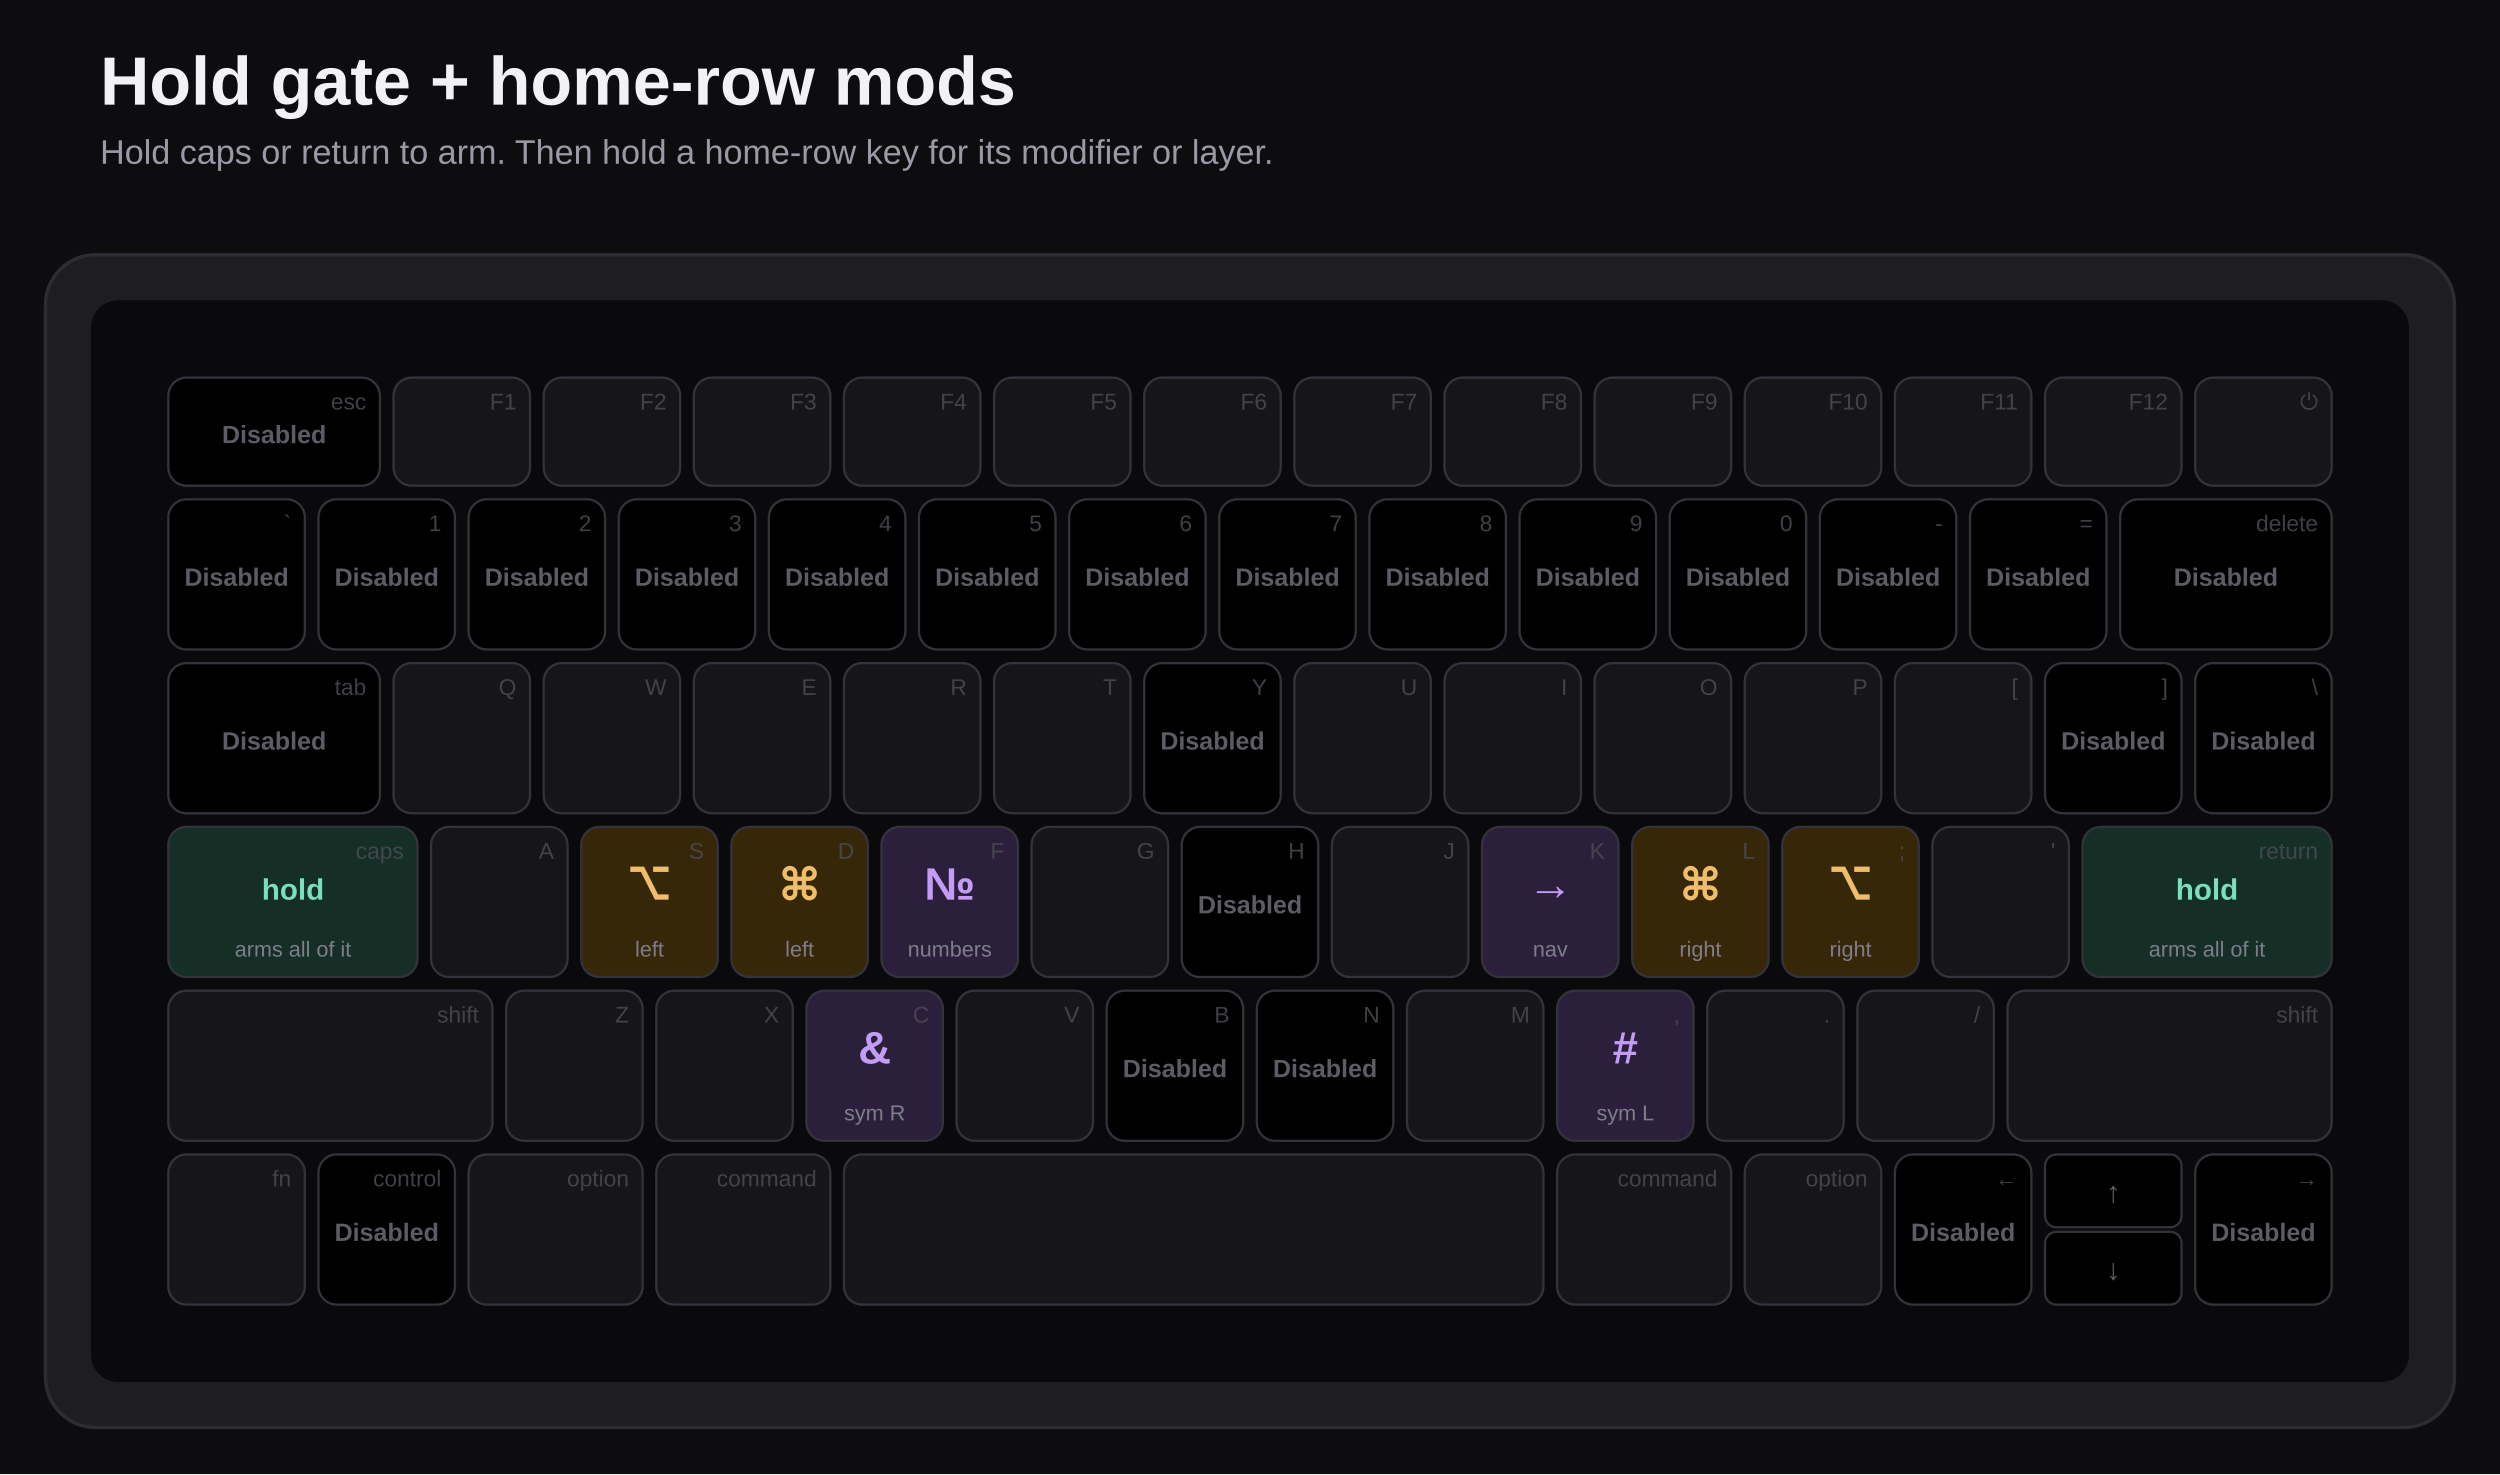
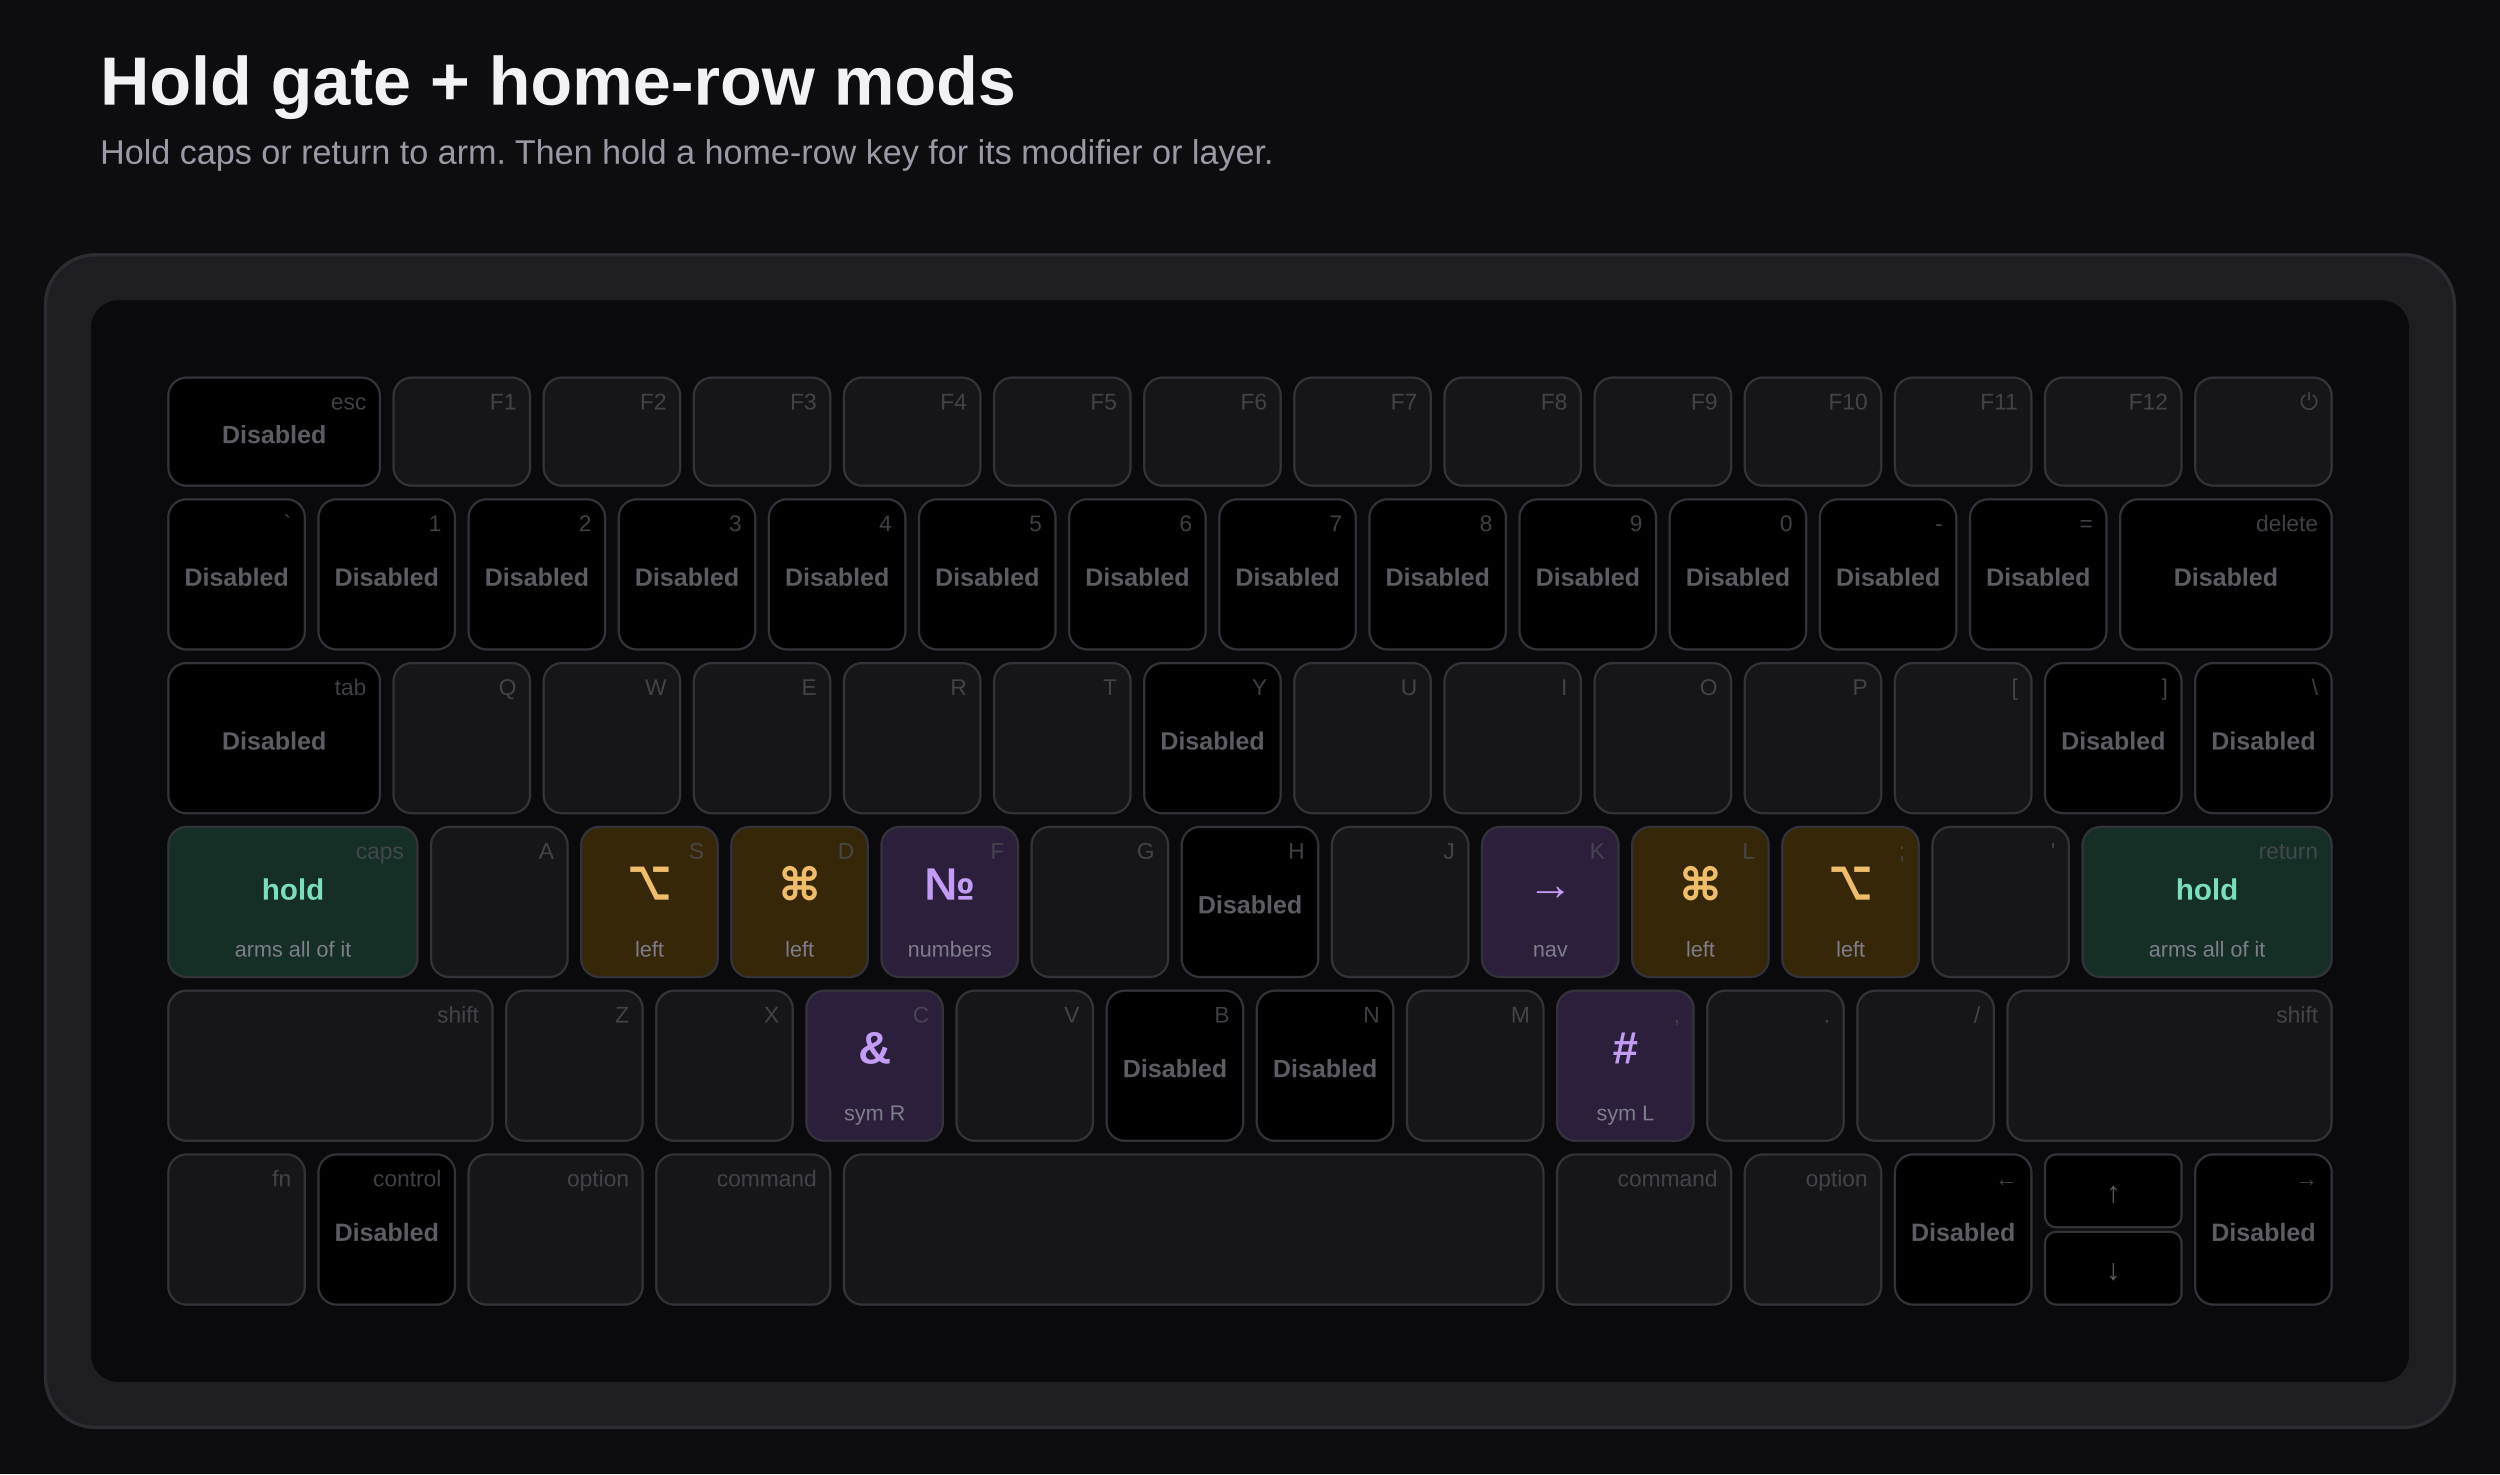
<svg xmlns="http://www.w3.org/2000/svg" width="1099" height="648" viewBox="0 0 1099 648" role="img" aria-label="Hold gate + home-row mods layer of the splitmac">
  <rect width="1099" height="648" fill="#0d0d10" />
  <text x="44.0" y="46.0" fill="#f2f2f5" font-size="30" font-weight="700" text-anchor="start" opacity="1.0" font-family="-apple-system, BlinkMacSystemFont, 'SF Pro Text', 'Helvetica Neue', Arial, sans-serif">Hold gate + home-row mods</text>
  <text x="44.0" y="72.0" fill="#9a9aa6" font-size="15" font-weight="400" text-anchor="start" opacity="1.0" font-family="-apple-system, BlinkMacSystemFont, 'SF Pro Text', 'Helvetica Neue', Arial, sans-serif">Hold caps or return to arm. Then hold a home-row key for its modifier or layer.</text>
  <rect x="20.0" y="112.0" width="1059.0" height="515.5" rx="22" fill="#1e1e22" stroke="#2c2c32" stroke-width="1.5" />
  <rect x="40.0" y="132.0" width="1019.0" height="475.5" rx="12" fill="#0a0a0c" />
  <rect x="74.0" y="166.0" width="93.0" height="47.5" rx="8" fill="#000000" stroke="#33333b" stroke-width="1" />
  <text x="161.0" y="180.0" fill="#4a4a53" font-size="10" font-weight="500" text-anchor="end" opacity="0.85" font-family="-apple-system, BlinkMacSystemFont, 'SF Pro Text', 'Helvetica Neue', Arial, sans-serif">esc</text>
  <text x="120.5" y="194.8" fill="#5c5c64" font-size="11" font-weight="600" text-anchor="middle" opacity="1.0" font-family="-apple-system, BlinkMacSystemFont, 'SF Pro Text', 'Helvetica Neue', Arial, sans-serif">Disabled</text>
  <rect x="173.0" y="166.0" width="60.0" height="47.5" rx="8" fill="#161619" stroke="#33333b" stroke-width="1" />
  <text x="227.0" y="180.0" fill="#4a4a53" font-size="10" font-weight="500" text-anchor="end" opacity="0.85" font-family="-apple-system, BlinkMacSystemFont, 'SF Pro Text', 'Helvetica Neue', Arial, sans-serif">F1</text>
  <rect x="239.0" y="166.0" width="60.0" height="47.5" rx="8" fill="#161619" stroke="#33333b" stroke-width="1" />
  <text x="293.0" y="180.0" fill="#4a4a53" font-size="10" font-weight="500" text-anchor="end" opacity="0.85" font-family="-apple-system, BlinkMacSystemFont, 'SF Pro Text', 'Helvetica Neue', Arial, sans-serif">F2</text>
  <rect x="305.0" y="166.0" width="60.0" height="47.5" rx="8" fill="#161619" stroke="#33333b" stroke-width="1" />
  <text x="359.0" y="180.0" fill="#4a4a53" font-size="10" font-weight="500" text-anchor="end" opacity="0.85" font-family="-apple-system, BlinkMacSystemFont, 'SF Pro Text', 'Helvetica Neue', Arial, sans-serif">F3</text>
  <rect x="371.0" y="166.0" width="60.0" height="47.5" rx="8" fill="#161619" stroke="#33333b" stroke-width="1" />
  <text x="425.0" y="180.0" fill="#4a4a53" font-size="10" font-weight="500" text-anchor="end" opacity="0.85" font-family="-apple-system, BlinkMacSystemFont, 'SF Pro Text', 'Helvetica Neue', Arial, sans-serif">F4</text>
  <rect x="437.0" y="166.0" width="60.0" height="47.5" rx="8" fill="#161619" stroke="#33333b" stroke-width="1" />
  <text x="491.0" y="180.0" fill="#4a4a53" font-size="10" font-weight="500" text-anchor="end" opacity="0.85" font-family="-apple-system, BlinkMacSystemFont, 'SF Pro Text', 'Helvetica Neue', Arial, sans-serif">F5</text>
  <rect x="503.0" y="166.0" width="60.0" height="47.5" rx="8" fill="#161619" stroke="#33333b" stroke-width="1" />
  <text x="557.0" y="180.0" fill="#4a4a53" font-size="10" font-weight="500" text-anchor="end" opacity="0.85" font-family="-apple-system, BlinkMacSystemFont, 'SF Pro Text', 'Helvetica Neue', Arial, sans-serif">F6</text>
  <rect x="569.0" y="166.0" width="60.0" height="47.5" rx="8" fill="#161619" stroke="#33333b" stroke-width="1" />
  <text x="623.0" y="180.0" fill="#4a4a53" font-size="10" font-weight="500" text-anchor="end" opacity="0.85" font-family="-apple-system, BlinkMacSystemFont, 'SF Pro Text', 'Helvetica Neue', Arial, sans-serif">F7</text>
  <rect x="635.0" y="166.0" width="60.0" height="47.5" rx="8" fill="#161619" stroke="#33333b" stroke-width="1" />
  <text x="689.0" y="180.0" fill="#4a4a53" font-size="10" font-weight="500" text-anchor="end" opacity="0.85" font-family="-apple-system, BlinkMacSystemFont, 'SF Pro Text', 'Helvetica Neue', Arial, sans-serif">F8</text>
  <rect x="701.0" y="166.0" width="60.0" height="47.5" rx="8" fill="#161619" stroke="#33333b" stroke-width="1" />
  <text x="755.0" y="180.0" fill="#4a4a53" font-size="10" font-weight="500" text-anchor="end" opacity="0.85" font-family="-apple-system, BlinkMacSystemFont, 'SF Pro Text', 'Helvetica Neue', Arial, sans-serif">F9</text>
  <rect x="767.0" y="166.0" width="60.0" height="47.5" rx="8" fill="#161619" stroke="#33333b" stroke-width="1" />
  <text x="821.0" y="180.0" fill="#4a4a53" font-size="10" font-weight="500" text-anchor="end" opacity="0.85" font-family="-apple-system, BlinkMacSystemFont, 'SF Pro Text', 'Helvetica Neue', Arial, sans-serif">F10</text>
  <rect x="833.0" y="166.0" width="60.0" height="47.5" rx="8" fill="#161619" stroke="#33333b" stroke-width="1" />
  <text x="887.0" y="180.0" fill="#4a4a53" font-size="10" font-weight="500" text-anchor="end" opacity="0.85" font-family="-apple-system, BlinkMacSystemFont, 'SF Pro Text', 'Helvetica Neue', Arial, sans-serif">F11</text>
  <rect x="899.0" y="166.0" width="60.0" height="47.5" rx="8" fill="#161619" stroke="#33333b" stroke-width="1" />
  <text x="953.0" y="180.0" fill="#4a4a53" font-size="10" font-weight="500" text-anchor="end" opacity="0.85" font-family="-apple-system, BlinkMacSystemFont, 'SF Pro Text', 'Helvetica Neue', Arial, sans-serif">F12</text>
  <rect x="965.0" y="166.0" width="60.0" height="47.5" rx="8" fill="#161619" stroke="#33333b" stroke-width="1" />
  <text x="1019.0" y="180.0" fill="#4a4a53" font-size="10" font-weight="500" text-anchor="end" opacity="0.85" font-family="-apple-system, BlinkMacSystemFont, 'SF Pro Text', 'Helvetica Neue', Arial, sans-serif">⏻</text>
  <rect x="74.0" y="219.5" width="60.0" height="66.0" rx="8" fill="#000000" stroke="#33333b" stroke-width="1" />
  <text x="128.0" y="233.5" fill="#4a4a53" font-size="10" font-weight="500" text-anchor="end" opacity="0.85" font-family="-apple-system, BlinkMacSystemFont, 'SF Pro Text', 'Helvetica Neue', Arial, sans-serif">`</text>
  <text x="104.0" y="257.5" fill="#5c5c64" font-size="11" font-weight="600" text-anchor="middle" opacity="1.0" font-family="-apple-system, BlinkMacSystemFont, 'SF Pro Text', 'Helvetica Neue', Arial, sans-serif">Disabled</text>
  <rect x="140.0" y="219.5" width="60.0" height="66.0" rx="8" fill="#000000" stroke="#33333b" stroke-width="1" />
  <text x="194.0" y="233.5" fill="#4a4a53" font-size="10" font-weight="500" text-anchor="end" opacity="0.85" font-family="-apple-system, BlinkMacSystemFont, 'SF Pro Text', 'Helvetica Neue', Arial, sans-serif">1</text>
  <text x="170.0" y="257.5" fill="#5c5c64" font-size="11" font-weight="600" text-anchor="middle" opacity="1.0" font-family="-apple-system, BlinkMacSystemFont, 'SF Pro Text', 'Helvetica Neue', Arial, sans-serif">Disabled</text>
  <rect x="206.0" y="219.5" width="60.0" height="66.0" rx="8" fill="#000000" stroke="#33333b" stroke-width="1" />
  <text x="260.0" y="233.5" fill="#4a4a53" font-size="10" font-weight="500" text-anchor="end" opacity="0.85" font-family="-apple-system, BlinkMacSystemFont, 'SF Pro Text', 'Helvetica Neue', Arial, sans-serif">2</text>
  <text x="236.0" y="257.5" fill="#5c5c64" font-size="11" font-weight="600" text-anchor="middle" opacity="1.0" font-family="-apple-system, BlinkMacSystemFont, 'SF Pro Text', 'Helvetica Neue', Arial, sans-serif">Disabled</text>
  <rect x="272.0" y="219.5" width="60.0" height="66.0" rx="8" fill="#000000" stroke="#33333b" stroke-width="1" />
  <text x="326.0" y="233.5" fill="#4a4a53" font-size="10" font-weight="500" text-anchor="end" opacity="0.85" font-family="-apple-system, BlinkMacSystemFont, 'SF Pro Text', 'Helvetica Neue', Arial, sans-serif">3</text>
  <text x="302.0" y="257.5" fill="#5c5c64" font-size="11" font-weight="600" text-anchor="middle" opacity="1.0" font-family="-apple-system, BlinkMacSystemFont, 'SF Pro Text', 'Helvetica Neue', Arial, sans-serif">Disabled</text>
  <rect x="338.0" y="219.5" width="60.0" height="66.0" rx="8" fill="#000000" stroke="#33333b" stroke-width="1" />
  <text x="392.0" y="233.5" fill="#4a4a53" font-size="10" font-weight="500" text-anchor="end" opacity="0.85" font-family="-apple-system, BlinkMacSystemFont, 'SF Pro Text', 'Helvetica Neue', Arial, sans-serif">4</text>
  <text x="368.0" y="257.5" fill="#5c5c64" font-size="11" font-weight="600" text-anchor="middle" opacity="1.0" font-family="-apple-system, BlinkMacSystemFont, 'SF Pro Text', 'Helvetica Neue', Arial, sans-serif">Disabled</text>
  <rect x="404.0" y="219.5" width="60.0" height="66.0" rx="8" fill="#000000" stroke="#33333b" stroke-width="1" />
  <text x="458.0" y="233.5" fill="#4a4a53" font-size="10" font-weight="500" text-anchor="end" opacity="0.85" font-family="-apple-system, BlinkMacSystemFont, 'SF Pro Text', 'Helvetica Neue', Arial, sans-serif">5</text>
  <text x="434.0" y="257.5" fill="#5c5c64" font-size="11" font-weight="600" text-anchor="middle" opacity="1.0" font-family="-apple-system, BlinkMacSystemFont, 'SF Pro Text', 'Helvetica Neue', Arial, sans-serif">Disabled</text>
  <rect x="470.0" y="219.5" width="60.0" height="66.0" rx="8" fill="#000000" stroke="#33333b" stroke-width="1" />
  <text x="524.0" y="233.5" fill="#4a4a53" font-size="10" font-weight="500" text-anchor="end" opacity="0.85" font-family="-apple-system, BlinkMacSystemFont, 'SF Pro Text', 'Helvetica Neue', Arial, sans-serif">6</text>
  <text x="500.0" y="257.5" fill="#5c5c64" font-size="11" font-weight="600" text-anchor="middle" opacity="1.0" font-family="-apple-system, BlinkMacSystemFont, 'SF Pro Text', 'Helvetica Neue', Arial, sans-serif">Disabled</text>
  <rect x="536.0" y="219.5" width="60.0" height="66.0" rx="8" fill="#000000" stroke="#33333b" stroke-width="1" />
  <text x="590.0" y="233.5" fill="#4a4a53" font-size="10" font-weight="500" text-anchor="end" opacity="0.85" font-family="-apple-system, BlinkMacSystemFont, 'SF Pro Text', 'Helvetica Neue', Arial, sans-serif">7</text>
  <text x="566.0" y="257.5" fill="#5c5c64" font-size="11" font-weight="600" text-anchor="middle" opacity="1.0" font-family="-apple-system, BlinkMacSystemFont, 'SF Pro Text', 'Helvetica Neue', Arial, sans-serif">Disabled</text>
  <rect x="602.0" y="219.5" width="60.0" height="66.0" rx="8" fill="#000000" stroke="#33333b" stroke-width="1" />
  <text x="656.0" y="233.5" fill="#4a4a53" font-size="10" font-weight="500" text-anchor="end" opacity="0.85" font-family="-apple-system, BlinkMacSystemFont, 'SF Pro Text', 'Helvetica Neue', Arial, sans-serif">8</text>
  <text x="632.0" y="257.5" fill="#5c5c64" font-size="11" font-weight="600" text-anchor="middle" opacity="1.0" font-family="-apple-system, BlinkMacSystemFont, 'SF Pro Text', 'Helvetica Neue', Arial, sans-serif">Disabled</text>
  <rect x="668.0" y="219.5" width="60.0" height="66.0" rx="8" fill="#000000" stroke="#33333b" stroke-width="1" />
  <text x="722.0" y="233.5" fill="#4a4a53" font-size="10" font-weight="500" text-anchor="end" opacity="0.85" font-family="-apple-system, BlinkMacSystemFont, 'SF Pro Text', 'Helvetica Neue', Arial, sans-serif">9</text>
  <text x="698.0" y="257.5" fill="#5c5c64" font-size="11" font-weight="600" text-anchor="middle" opacity="1.0" font-family="-apple-system, BlinkMacSystemFont, 'SF Pro Text', 'Helvetica Neue', Arial, sans-serif">Disabled</text>
  <rect x="734.0" y="219.5" width="60.0" height="66.0" rx="8" fill="#000000" stroke="#33333b" stroke-width="1" />
  <text x="788.0" y="233.5" fill="#4a4a53" font-size="10" font-weight="500" text-anchor="end" opacity="0.85" font-family="-apple-system, BlinkMacSystemFont, 'SF Pro Text', 'Helvetica Neue', Arial, sans-serif">0</text>
  <text x="764.0" y="257.5" fill="#5c5c64" font-size="11" font-weight="600" text-anchor="middle" opacity="1.0" font-family="-apple-system, BlinkMacSystemFont, 'SF Pro Text', 'Helvetica Neue', Arial, sans-serif">Disabled</text>
  <rect x="800.0" y="219.5" width="60.0" height="66.0" rx="8" fill="#000000" stroke="#33333b" stroke-width="1" />
  <text x="854.0" y="233.5" fill="#4a4a53" font-size="10" font-weight="500" text-anchor="end" opacity="0.85" font-family="-apple-system, BlinkMacSystemFont, 'SF Pro Text', 'Helvetica Neue', Arial, sans-serif">-</text>
  <text x="830.0" y="257.5" fill="#5c5c64" font-size="11" font-weight="600" text-anchor="middle" opacity="1.0" font-family="-apple-system, BlinkMacSystemFont, 'SF Pro Text', 'Helvetica Neue', Arial, sans-serif">Disabled</text>
  <rect x="866.0" y="219.5" width="60.0" height="66.0" rx="8" fill="#000000" stroke="#33333b" stroke-width="1" />
  <text x="920.0" y="233.5" fill="#4a4a53" font-size="10" font-weight="500" text-anchor="end" opacity="0.85" font-family="-apple-system, BlinkMacSystemFont, 'SF Pro Text', 'Helvetica Neue', Arial, sans-serif">=</text>
  <text x="896.0" y="257.5" fill="#5c5c64" font-size="11" font-weight="600" text-anchor="middle" opacity="1.0" font-family="-apple-system, BlinkMacSystemFont, 'SF Pro Text', 'Helvetica Neue', Arial, sans-serif">Disabled</text>
  <rect x="932.0" y="219.5" width="93.0" height="66.0" rx="8" fill="#000000" stroke="#33333b" stroke-width="1" />
  <text x="1019.0" y="233.5" fill="#4a4a53" font-size="10" font-weight="500" text-anchor="end" opacity="0.85" font-family="-apple-system, BlinkMacSystemFont, 'SF Pro Text', 'Helvetica Neue', Arial, sans-serif">delete</text>
  <text x="978.5" y="257.5" fill="#5c5c64" font-size="11" font-weight="600" text-anchor="middle" opacity="1.0" font-family="-apple-system, BlinkMacSystemFont, 'SF Pro Text', 'Helvetica Neue', Arial, sans-serif">Disabled</text>
  <rect x="74.0" y="291.5" width="93.0" height="66.0" rx="8" fill="#000000" stroke="#33333b" stroke-width="1" />
  <text x="161.0" y="305.5" fill="#4a4a53" font-size="10" font-weight="500" text-anchor="end" opacity="0.85" font-family="-apple-system, BlinkMacSystemFont, 'SF Pro Text', 'Helvetica Neue', Arial, sans-serif">tab</text>
  <text x="120.5" y="329.5" fill="#5c5c64" font-size="11" font-weight="600" text-anchor="middle" opacity="1.0" font-family="-apple-system, BlinkMacSystemFont, 'SF Pro Text', 'Helvetica Neue', Arial, sans-serif">Disabled</text>
  <rect x="173.0" y="291.5" width="60.0" height="66.0" rx="8" fill="#161619" stroke="#33333b" stroke-width="1" />
  <text x="227.0" y="305.5" fill="#4a4a53" font-size="10" font-weight="500" text-anchor="end" opacity="0.85" font-family="-apple-system, BlinkMacSystemFont, 'SF Pro Text', 'Helvetica Neue', Arial, sans-serif">Q</text>
  <rect x="239.0" y="291.5" width="60.0" height="66.0" rx="8" fill="#161619" stroke="#33333b" stroke-width="1" />
  <text x="293.0" y="305.5" fill="#4a4a53" font-size="10" font-weight="500" text-anchor="end" opacity="0.85" font-family="-apple-system, BlinkMacSystemFont, 'SF Pro Text', 'Helvetica Neue', Arial, sans-serif">W</text>
  <rect x="305.0" y="291.5" width="60.0" height="66.0" rx="8" fill="#161619" stroke="#33333b" stroke-width="1" />
  <text x="359.0" y="305.5" fill="#4a4a53" font-size="10" font-weight="500" text-anchor="end" opacity="0.85" font-family="-apple-system, BlinkMacSystemFont, 'SF Pro Text', 'Helvetica Neue', Arial, sans-serif">E</text>
  <rect x="371.0" y="291.5" width="60.0" height="66.0" rx="8" fill="#161619" stroke="#33333b" stroke-width="1" />
  <text x="425.0" y="305.5" fill="#4a4a53" font-size="10" font-weight="500" text-anchor="end" opacity="0.85" font-family="-apple-system, BlinkMacSystemFont, 'SF Pro Text', 'Helvetica Neue', Arial, sans-serif">R</text>
  <rect x="437.0" y="291.5" width="60.0" height="66.0" rx="8" fill="#161619" stroke="#33333b" stroke-width="1" />
  <text x="491.0" y="305.5" fill="#4a4a53" font-size="10" font-weight="500" text-anchor="end" opacity="0.85" font-family="-apple-system, BlinkMacSystemFont, 'SF Pro Text', 'Helvetica Neue', Arial, sans-serif">T</text>
  <rect x="503.0" y="291.5" width="60.0" height="66.0" rx="8" fill="#000000" stroke="#33333b" stroke-width="1" />
  <text x="557.0" y="305.5" fill="#4a4a53" font-size="10" font-weight="500" text-anchor="end" opacity="0.85" font-family="-apple-system, BlinkMacSystemFont, 'SF Pro Text', 'Helvetica Neue', Arial, sans-serif">Y</text>
  <text x="533.0" y="329.5" fill="#5c5c64" font-size="11" font-weight="600" text-anchor="middle" opacity="1.0" font-family="-apple-system, BlinkMacSystemFont, 'SF Pro Text', 'Helvetica Neue', Arial, sans-serif">Disabled</text>
  <rect x="569.0" y="291.5" width="60.0" height="66.0" rx="8" fill="#161619" stroke="#33333b" stroke-width="1" />
  <text x="623.0" y="305.5" fill="#4a4a53" font-size="10" font-weight="500" text-anchor="end" opacity="0.85" font-family="-apple-system, BlinkMacSystemFont, 'SF Pro Text', 'Helvetica Neue', Arial, sans-serif">U</text>
  <rect x="635.0" y="291.5" width="60.0" height="66.0" rx="8" fill="#161619" stroke="#33333b" stroke-width="1" />
  <text x="689.0" y="305.5" fill="#4a4a53" font-size="10" font-weight="500" text-anchor="end" opacity="0.85" font-family="-apple-system, BlinkMacSystemFont, 'SF Pro Text', 'Helvetica Neue', Arial, sans-serif">I</text>
  <rect x="701.0" y="291.5" width="60.0" height="66.0" rx="8" fill="#161619" stroke="#33333b" stroke-width="1" />
  <text x="755.0" y="305.5" fill="#4a4a53" font-size="10" font-weight="500" text-anchor="end" opacity="0.85" font-family="-apple-system, BlinkMacSystemFont, 'SF Pro Text', 'Helvetica Neue', Arial, sans-serif">O</text>
  <rect x="767.0" y="291.5" width="60.0" height="66.0" rx="8" fill="#161619" stroke="#33333b" stroke-width="1" />
  <text x="821.0" y="305.5" fill="#4a4a53" font-size="10" font-weight="500" text-anchor="end" opacity="0.85" font-family="-apple-system, BlinkMacSystemFont, 'SF Pro Text', 'Helvetica Neue', Arial, sans-serif">P</text>
  <rect x="833.0" y="291.5" width="60.0" height="66.0" rx="8" fill="#161619" stroke="#33333b" stroke-width="1" />
  <text x="887.0" y="305.5" fill="#4a4a53" font-size="10" font-weight="500" text-anchor="end" opacity="0.85" font-family="-apple-system, BlinkMacSystemFont, 'SF Pro Text', 'Helvetica Neue', Arial, sans-serif">[</text>
  <rect x="899.0" y="291.5" width="60.0" height="66.0" rx="8" fill="#000000" stroke="#33333b" stroke-width="1" />
  <text x="953.0" y="305.5" fill="#4a4a53" font-size="10" font-weight="500" text-anchor="end" opacity="0.85" font-family="-apple-system, BlinkMacSystemFont, 'SF Pro Text', 'Helvetica Neue', Arial, sans-serif">]</text>
  <text x="929.0" y="329.5" fill="#5c5c64" font-size="11" font-weight="600" text-anchor="middle" opacity="1.0" font-family="-apple-system, BlinkMacSystemFont, 'SF Pro Text', 'Helvetica Neue', Arial, sans-serif">Disabled</text>
  <rect x="965.0" y="291.5" width="60.0" height="66.0" rx="8" fill="#000000" stroke="#33333b" stroke-width="1" />
  <text x="1019.0" y="305.5" fill="#4a4a53" font-size="10" font-weight="500" text-anchor="end" opacity="0.85" font-family="-apple-system, BlinkMacSystemFont, 'SF Pro Text', 'Helvetica Neue', Arial, sans-serif">\</text>
  <text x="995.0" y="329.5" fill="#5c5c64" font-size="11" font-weight="600" text-anchor="middle" opacity="1.0" font-family="-apple-system, BlinkMacSystemFont, 'SF Pro Text', 'Helvetica Neue', Arial, sans-serif">Disabled</text>
  <rect x="74.0" y="363.5" width="109.5" height="66.0" rx="8" fill="#152e26" stroke="#33333b" stroke-width="1" />
  <text x="177.5" y="377.5" fill="#4a4a53" font-size="10" font-weight="500" text-anchor="end" opacity="0.85" font-family="-apple-system, BlinkMacSystemFont, 'SF Pro Text', 'Helvetica Neue', Arial, sans-serif">caps</text>
  <text x="128.8" y="395.5" fill="#79dfbc" font-size="13" font-weight="600" text-anchor="middle" opacity="1.0" font-family="-apple-system, BlinkMacSystemFont, 'SF Pro Text', 'Helvetica Neue', Arial, sans-serif">hold</text>
  <text x="128.8" y="420.5" fill="#7e7e8a" font-size="9.5" font-weight="500" text-anchor="middle" opacity="1.0" font-family="-apple-system, BlinkMacSystemFont, 'SF Pro Text', 'Helvetica Neue', Arial, sans-serif">arms all of it</text>
  <rect x="189.5" y="363.5" width="60.0" height="66.0" rx="8" fill="#161619" stroke="#33333b" stroke-width="1" />
  <text x="243.5" y="377.5" fill="#4a4a53" font-size="10" font-weight="500" text-anchor="end" opacity="0.85" font-family="-apple-system, BlinkMacSystemFont, 'SF Pro Text', 'Helvetica Neue', Arial, sans-serif">A</text>
  <rect x="255.5" y="363.5" width="60.0" height="66.0" rx="8" fill="#372709" stroke="#33333b" stroke-width="1" />
  <text x="309.5" y="377.5" fill="#4a4a53" font-size="10" font-weight="500" text-anchor="end" opacity="0.85" font-family="-apple-system, BlinkMacSystemFont, 'SF Pro Text', 'Helvetica Neue', Arial, sans-serif">S</text>
  <text x="285.5" y="395.5" fill="#f0be6b" font-size="20" font-weight="700" text-anchor="middle" opacity="1.0" font-family="-apple-system, BlinkMacSystemFont, 'SF Pro Text', 'Helvetica Neue', Arial, sans-serif">⌥</text>
  <text x="285.5" y="420.5" fill="#7e7e8a" font-size="9.5" font-weight="500" text-anchor="middle" opacity="1.0" font-family="-apple-system, BlinkMacSystemFont, 'SF Pro Text', 'Helvetica Neue', Arial, sans-serif">left</text>
  <rect x="321.5" y="363.5" width="60.0" height="66.0" rx="8" fill="#372709" stroke="#33333b" stroke-width="1" />
  <text x="375.5" y="377.5" fill="#4a4a53" font-size="10" font-weight="500" text-anchor="end" opacity="0.85" font-family="-apple-system, BlinkMacSystemFont, 'SF Pro Text', 'Helvetica Neue', Arial, sans-serif">D</text>
  <text x="351.5" y="395.5" fill="#f0be6b" font-size="20" font-weight="700" text-anchor="middle" opacity="1.0" font-family="-apple-system, BlinkMacSystemFont, 'SF Pro Text', 'Helvetica Neue', Arial, sans-serif">⌘</text>
  <text x="351.5" y="420.5" fill="#7e7e8a" font-size="9.5" font-weight="500" text-anchor="middle" opacity="1.0" font-family="-apple-system, BlinkMacSystemFont, 'SF Pro Text', 'Helvetica Neue', Arial, sans-serif">left</text>
  <rect x="387.5" y="363.5" width="60.0" height="66.0" rx="8" fill="#2c1f3c" stroke="#33333b" stroke-width="1" />
  <text x="441.5" y="377.5" fill="#4a4a53" font-size="10" font-weight="500" text-anchor="end" opacity="0.85" font-family="-apple-system, BlinkMacSystemFont, 'SF Pro Text', 'Helvetica Neue', Arial, sans-serif">F</text>
  <text x="417.5" y="395.5" fill="#c39cf5" font-size="20" font-weight="700" text-anchor="middle" opacity="1.0" font-family="-apple-system, BlinkMacSystemFont, 'SF Pro Text', 'Helvetica Neue', Arial, sans-serif">№</text>
  <text x="417.5" y="420.5" fill="#7e7e8a" font-size="9.5" font-weight="500" text-anchor="middle" opacity="1.0" font-family="-apple-system, BlinkMacSystemFont, 'SF Pro Text', 'Helvetica Neue', Arial, sans-serif">numbers</text>
  <rect x="453.5" y="363.5" width="60.0" height="66.0" rx="8" fill="#161619" stroke="#33333b" stroke-width="1" />
  <text x="507.5" y="377.5" fill="#4a4a53" font-size="10" font-weight="500" text-anchor="end" opacity="0.85" font-family="-apple-system, BlinkMacSystemFont, 'SF Pro Text', 'Helvetica Neue', Arial, sans-serif">G</text>
  <rect x="519.5" y="363.5" width="60.0" height="66.0" rx="8" fill="#000000" stroke="#33333b" stroke-width="1" />
  <text x="573.5" y="377.5" fill="#4a4a53" font-size="10" font-weight="500" text-anchor="end" opacity="0.85" font-family="-apple-system, BlinkMacSystemFont, 'SF Pro Text', 'Helvetica Neue', Arial, sans-serif">H</text>
  <text x="549.5" y="401.5" fill="#5c5c64" font-size="11" font-weight="600" text-anchor="middle" opacity="1.0" font-family="-apple-system, BlinkMacSystemFont, 'SF Pro Text', 'Helvetica Neue', Arial, sans-serif">Disabled</text>
  <rect x="585.5" y="363.5" width="60.0" height="66.0" rx="8" fill="#161619" stroke="#33333b" stroke-width="1" />
  <text x="639.5" y="377.5" fill="#4a4a53" font-size="10" font-weight="500" text-anchor="end" opacity="0.85" font-family="-apple-system, BlinkMacSystemFont, 'SF Pro Text', 'Helvetica Neue', Arial, sans-serif">J</text>
  <rect x="651.5" y="363.5" width="60.0" height="66.0" rx="8" fill="#2c1f3c" stroke="#33333b" stroke-width="1" />
  <text x="705.5" y="377.5" fill="#4a4a53" font-size="10" font-weight="500" text-anchor="end" opacity="0.85" font-family="-apple-system, BlinkMacSystemFont, 'SF Pro Text', 'Helvetica Neue', Arial, sans-serif">K</text>
  <text x="681.5" y="395.5" fill="#c39cf5" font-size="20" font-weight="700" text-anchor="middle" opacity="1.0" font-family="-apple-system, BlinkMacSystemFont, 'SF Pro Text', 'Helvetica Neue', Arial, sans-serif">→</text>
  <text x="681.5" y="420.5" fill="#7e7e8a" font-size="9.5" font-weight="500" text-anchor="middle" opacity="1.0" font-family="-apple-system, BlinkMacSystemFont, 'SF Pro Text', 'Helvetica Neue', Arial, sans-serif">nav</text>
  <rect x="717.5" y="363.5" width="60.0" height="66.0" rx="8" fill="#372709" stroke="#33333b" stroke-width="1" />
  <text x="771.5" y="377.5" fill="#4a4a53" font-size="10" font-weight="500" text-anchor="end" opacity="0.85" font-family="-apple-system, BlinkMacSystemFont, 'SF Pro Text', 'Helvetica Neue', Arial, sans-serif">L</text>
  <text x="747.5" y="395.5" fill="#f0be6b" font-size="20" font-weight="700" text-anchor="middle" opacity="1.0" font-family="-apple-system, BlinkMacSystemFont, 'SF Pro Text', 'Helvetica Neue', Arial, sans-serif">⌘</text>
-   <text x="747.5" y="420.5" fill="#7e7e8a" font-size="9.5" font-weight="500" text-anchor="middle" opacity="1.0" font-family="-apple-system, BlinkMacSystemFont, 'SF Pro Text', 'Helvetica Neue', Arial, sans-serif">right</text>
+   <text x="747.5" y="420.5" fill="#7e7e8a" font-size="9.5" font-weight="500" text-anchor="middle" opacity="1.0" font-family="-apple-system, BlinkMacSystemFont, 'SF Pro Text', 'Helvetica Neue', Arial, sans-serif">left</text>
  <rect x="783.5" y="363.5" width="60.0" height="66.0" rx="8" fill="#372709" stroke="#33333b" stroke-width="1" />
  <text x="837.5" y="377.5" fill="#4a4a53" font-size="10" font-weight="500" text-anchor="end" opacity="0.85" font-family="-apple-system, BlinkMacSystemFont, 'SF Pro Text', 'Helvetica Neue', Arial, sans-serif">;</text>
  <text x="813.5" y="395.5" fill="#f0be6b" font-size="20" font-weight="700" text-anchor="middle" opacity="1.0" font-family="-apple-system, BlinkMacSystemFont, 'SF Pro Text', 'Helvetica Neue', Arial, sans-serif">⌥</text>
-   <text x="813.5" y="420.5" fill="#7e7e8a" font-size="9.5" font-weight="500" text-anchor="middle" opacity="1.0" font-family="-apple-system, BlinkMacSystemFont, 'SF Pro Text', 'Helvetica Neue', Arial, sans-serif">right</text>
+   <text x="813.5" y="420.5" fill="#7e7e8a" font-size="9.5" font-weight="500" text-anchor="middle" opacity="1.0" font-family="-apple-system, BlinkMacSystemFont, 'SF Pro Text', 'Helvetica Neue', Arial, sans-serif">left</text>
  <rect x="849.5" y="363.5" width="60.0" height="66.0" rx="8" fill="#161619" stroke="#33333b" stroke-width="1" />
  <text x="903.5" y="377.5" fill="#4a4a53" font-size="10" font-weight="500" text-anchor="end" opacity="0.85" font-family="-apple-system, BlinkMacSystemFont, 'SF Pro Text', 'Helvetica Neue', Arial, sans-serif">'</text>
  <rect x="915.5" y="363.5" width="109.5" height="66.0" rx="8" fill="#152e26" stroke="#33333b" stroke-width="1" />
  <text x="1019.0" y="377.5" fill="#4a4a53" font-size="10" font-weight="500" text-anchor="end" opacity="0.85" font-family="-apple-system, BlinkMacSystemFont, 'SF Pro Text', 'Helvetica Neue', Arial, sans-serif">return</text>
  <text x="970.2" y="395.5" fill="#79dfbc" font-size="13" font-weight="600" text-anchor="middle" opacity="1.0" font-family="-apple-system, BlinkMacSystemFont, 'SF Pro Text', 'Helvetica Neue', Arial, sans-serif">hold</text>
  <text x="970.2" y="420.5" fill="#7e7e8a" font-size="9.5" font-weight="500" text-anchor="middle" opacity="1.0" font-family="-apple-system, BlinkMacSystemFont, 'SF Pro Text', 'Helvetica Neue', Arial, sans-serif">arms all of it</text>
  <rect x="74.0" y="435.5" width="142.5" height="66.0" rx="8" fill="#161619" stroke="#33333b" stroke-width="1" />
  <text x="210.5" y="449.5" fill="#4a4a53" font-size="10" font-weight="500" text-anchor="end" opacity="0.85" font-family="-apple-system, BlinkMacSystemFont, 'SF Pro Text', 'Helvetica Neue', Arial, sans-serif">shift</text>
  <rect x="222.5" y="435.5" width="60.0" height="66.0" rx="8" fill="#161619" stroke="#33333b" stroke-width="1" />
  <text x="276.5" y="449.5" fill="#4a4a53" font-size="10" font-weight="500" text-anchor="end" opacity="0.85" font-family="-apple-system, BlinkMacSystemFont, 'SF Pro Text', 'Helvetica Neue', Arial, sans-serif">Z</text>
  <rect x="288.5" y="435.5" width="60.0" height="66.0" rx="8" fill="#161619" stroke="#33333b" stroke-width="1" />
  <text x="342.5" y="449.5" fill="#4a4a53" font-size="10" font-weight="500" text-anchor="end" opacity="0.85" font-family="-apple-system, BlinkMacSystemFont, 'SF Pro Text', 'Helvetica Neue', Arial, sans-serif">X</text>
  <rect x="354.5" y="435.5" width="60.0" height="66.0" rx="8" fill="#2c1f3c" stroke="#33333b" stroke-width="1" />
  <text x="408.5" y="449.5" fill="#4a4a53" font-size="10" font-weight="500" text-anchor="end" opacity="0.85" font-family="-apple-system, BlinkMacSystemFont, 'SF Pro Text', 'Helvetica Neue', Arial, sans-serif">C</text>
  <text x="384.5" y="467.5" fill="#c39cf5" font-size="20" font-weight="700" text-anchor="middle" opacity="1.0" font-family="-apple-system, BlinkMacSystemFont, 'SF Pro Text', 'Helvetica Neue', Arial, sans-serif">&amp;</text>
  <text x="384.5" y="492.5" fill="#7e7e8a" font-size="9.5" font-weight="500" text-anchor="middle" opacity="1.0" font-family="-apple-system, BlinkMacSystemFont, 'SF Pro Text', 'Helvetica Neue', Arial, sans-serif">sym R</text>
  <rect x="420.5" y="435.5" width="60.0" height="66.0" rx="8" fill="#161619" stroke="#33333b" stroke-width="1" />
  <text x="474.5" y="449.5" fill="#4a4a53" font-size="10" font-weight="500" text-anchor="end" opacity="0.85" font-family="-apple-system, BlinkMacSystemFont, 'SF Pro Text', 'Helvetica Neue', Arial, sans-serif">V</text>
  <rect x="486.5" y="435.5" width="60.0" height="66.0" rx="8" fill="#000000" stroke="#33333b" stroke-width="1" />
  <text x="540.5" y="449.5" fill="#4a4a53" font-size="10" font-weight="500" text-anchor="end" opacity="0.85" font-family="-apple-system, BlinkMacSystemFont, 'SF Pro Text', 'Helvetica Neue', Arial, sans-serif">B</text>
  <text x="516.5" y="473.5" fill="#5c5c64" font-size="11" font-weight="600" text-anchor="middle" opacity="1.0" font-family="-apple-system, BlinkMacSystemFont, 'SF Pro Text', 'Helvetica Neue', Arial, sans-serif">Disabled</text>
  <rect x="552.5" y="435.5" width="60.0" height="66.0" rx="8" fill="#000000" stroke="#33333b" stroke-width="1" />
  <text x="606.5" y="449.5" fill="#4a4a53" font-size="10" font-weight="500" text-anchor="end" opacity="0.85" font-family="-apple-system, BlinkMacSystemFont, 'SF Pro Text', 'Helvetica Neue', Arial, sans-serif">N</text>
  <text x="582.5" y="473.5" fill="#5c5c64" font-size="11" font-weight="600" text-anchor="middle" opacity="1.0" font-family="-apple-system, BlinkMacSystemFont, 'SF Pro Text', 'Helvetica Neue', Arial, sans-serif">Disabled</text>
  <rect x="618.5" y="435.5" width="60.0" height="66.0" rx="8" fill="#161619" stroke="#33333b" stroke-width="1" />
  <text x="672.5" y="449.5" fill="#4a4a53" font-size="10" font-weight="500" text-anchor="end" opacity="0.85" font-family="-apple-system, BlinkMacSystemFont, 'SF Pro Text', 'Helvetica Neue', Arial, sans-serif">M</text>
  <rect x="684.5" y="435.5" width="60.0" height="66.0" rx="8" fill="#2c1f3c" stroke="#33333b" stroke-width="1" />
  <text x="738.5" y="449.5" fill="#4a4a53" font-size="10" font-weight="500" text-anchor="end" opacity="0.85" font-family="-apple-system, BlinkMacSystemFont, 'SF Pro Text', 'Helvetica Neue', Arial, sans-serif">,</text>
  <text x="714.5" y="467.5" fill="#c39cf5" font-size="20" font-weight="700" text-anchor="middle" opacity="1.0" font-family="-apple-system, BlinkMacSystemFont, 'SF Pro Text', 'Helvetica Neue', Arial, sans-serif">#</text>
  <text x="714.5" y="492.5" fill="#7e7e8a" font-size="9.5" font-weight="500" text-anchor="middle" opacity="1.0" font-family="-apple-system, BlinkMacSystemFont, 'SF Pro Text', 'Helvetica Neue', Arial, sans-serif">sym L</text>
  <rect x="750.5" y="435.5" width="60.0" height="66.0" rx="8" fill="#161619" stroke="#33333b" stroke-width="1" />
  <text x="804.5" y="449.5" fill="#4a4a53" font-size="10" font-weight="500" text-anchor="end" opacity="0.85" font-family="-apple-system, BlinkMacSystemFont, 'SF Pro Text', 'Helvetica Neue', Arial, sans-serif">.</text>
  <rect x="816.5" y="435.5" width="60.0" height="66.0" rx="8" fill="#161619" stroke="#33333b" stroke-width="1" />
  <text x="870.5" y="449.5" fill="#4a4a53" font-size="10" font-weight="500" text-anchor="end" opacity="0.85" font-family="-apple-system, BlinkMacSystemFont, 'SF Pro Text', 'Helvetica Neue', Arial, sans-serif">/</text>
  <rect x="882.5" y="435.5" width="142.5" height="66.0" rx="8" fill="#161619" stroke="#33333b" stroke-width="1" />
  <text x="1019.0" y="449.5" fill="#4a4a53" font-size="10" font-weight="500" text-anchor="end" opacity="0.85" font-family="-apple-system, BlinkMacSystemFont, 'SF Pro Text', 'Helvetica Neue', Arial, sans-serif">shift</text>
  <rect x="74.0" y="507.5" width="60.0" height="66.0" rx="8" fill="#161619" stroke="#33333b" stroke-width="1" />
  <text x="128.0" y="521.5" fill="#4a4a53" font-size="10" font-weight="500" text-anchor="end" opacity="0.85" font-family="-apple-system, BlinkMacSystemFont, 'SF Pro Text', 'Helvetica Neue', Arial, sans-serif">fn</text>
  <rect x="140.0" y="507.5" width="60.0" height="66.0" rx="8" fill="#000000" stroke="#33333b" stroke-width="1" />
  <text x="194.0" y="521.5" fill="#4a4a53" font-size="10" font-weight="500" text-anchor="end" opacity="0.85" font-family="-apple-system, BlinkMacSystemFont, 'SF Pro Text', 'Helvetica Neue', Arial, sans-serif">control</text>
  <text x="170.0" y="545.5" fill="#5c5c64" font-size="11" font-weight="600" text-anchor="middle" opacity="1.0" font-family="-apple-system, BlinkMacSystemFont, 'SF Pro Text', 'Helvetica Neue', Arial, sans-serif">Disabled</text>
  <rect x="206.0" y="507.5" width="76.5" height="66.0" rx="8" fill="#161619" stroke="#33333b" stroke-width="1" />
  <text x="276.5" y="521.5" fill="#4a4a53" font-size="10" font-weight="500" text-anchor="end" opacity="0.85" font-family="-apple-system, BlinkMacSystemFont, 'SF Pro Text', 'Helvetica Neue', Arial, sans-serif">option</text>
  <rect x="288.5" y="507.5" width="76.5" height="66.0" rx="8" fill="#161619" stroke="#33333b" stroke-width="1" />
  <text x="359.0" y="521.5" fill="#4a4a53" font-size="10" font-weight="500" text-anchor="end" opacity="0.85" font-family="-apple-system, BlinkMacSystemFont, 'SF Pro Text', 'Helvetica Neue', Arial, sans-serif">command</text>
  <rect x="371.0" y="507.5" width="307.5" height="66.0" rx="8" fill="#161619" stroke="#33333b" stroke-width="1" />
  <rect x="684.5" y="507.5" width="76.5" height="66.0" rx="8" fill="#161619" stroke="#33333b" stroke-width="1" />
  <text x="755.0" y="521.5" fill="#4a4a53" font-size="10" font-weight="500" text-anchor="end" opacity="0.85" font-family="-apple-system, BlinkMacSystemFont, 'SF Pro Text', 'Helvetica Neue', Arial, sans-serif">command</text>
  <rect x="767.0" y="507.5" width="60.0" height="66.0" rx="8" fill="#161619" stroke="#33333b" stroke-width="1" />
  <text x="821.0" y="521.5" fill="#4a4a53" font-size="10" font-weight="500" text-anchor="end" opacity="0.85" font-family="-apple-system, BlinkMacSystemFont, 'SF Pro Text', 'Helvetica Neue', Arial, sans-serif">option</text>
  <rect x="833.0" y="507.5" width="60.0" height="66.0" rx="8" fill="#000000" stroke="#33333b" stroke-width="1" />
  <text x="887.0" y="521.5" fill="#4a4a53" font-size="10" font-weight="500" text-anchor="end" opacity="0.85" font-family="-apple-system, BlinkMacSystemFont, 'SF Pro Text', 'Helvetica Neue', Arial, sans-serif">←</text>
  <text x="863.0" y="545.5" fill="#5c5c64" font-size="11" font-weight="600" text-anchor="middle" opacity="1.0" font-family="-apple-system, BlinkMacSystemFont, 'SF Pro Text', 'Helvetica Neue', Arial, sans-serif">Disabled</text>
  <rect x="899.0" y="507.5" width="60.0" height="32.0" rx="5" fill="#000000" stroke="#33333b" stroke-width="1" />
  <text x="929.0" y="528.5" fill="#5c5c64" font-size="13" font-weight="600" text-anchor="middle" opacity="1.0" font-family="-apple-system, BlinkMacSystemFont, 'SF Pro Text', 'Helvetica Neue', Arial, sans-serif">↑</text>
  <rect x="899.0" y="541.5" width="60.0" height="32.0" rx="5" fill="#000000" stroke="#33333b" stroke-width="1" />
  <text x="929.0" y="562.5" fill="#5c5c64" font-size="13" font-weight="600" text-anchor="middle" opacity="1.0" font-family="-apple-system, BlinkMacSystemFont, 'SF Pro Text', 'Helvetica Neue', Arial, sans-serif">↓</text>
  <rect x="965.0" y="507.5" width="60.0" height="66.0" rx="8" fill="#000000" stroke="#33333b" stroke-width="1" />
  <text x="1019.0" y="521.5" fill="#4a4a53" font-size="10" font-weight="500" text-anchor="end" opacity="0.85" font-family="-apple-system, BlinkMacSystemFont, 'SF Pro Text', 'Helvetica Neue', Arial, sans-serif">→</text>
  <text x="995.0" y="545.5" fill="#5c5c64" font-size="11" font-weight="600" text-anchor="middle" opacity="1.0" font-family="-apple-system, BlinkMacSystemFont, 'SF Pro Text', 'Helvetica Neue', Arial, sans-serif">Disabled</text>
</svg>
